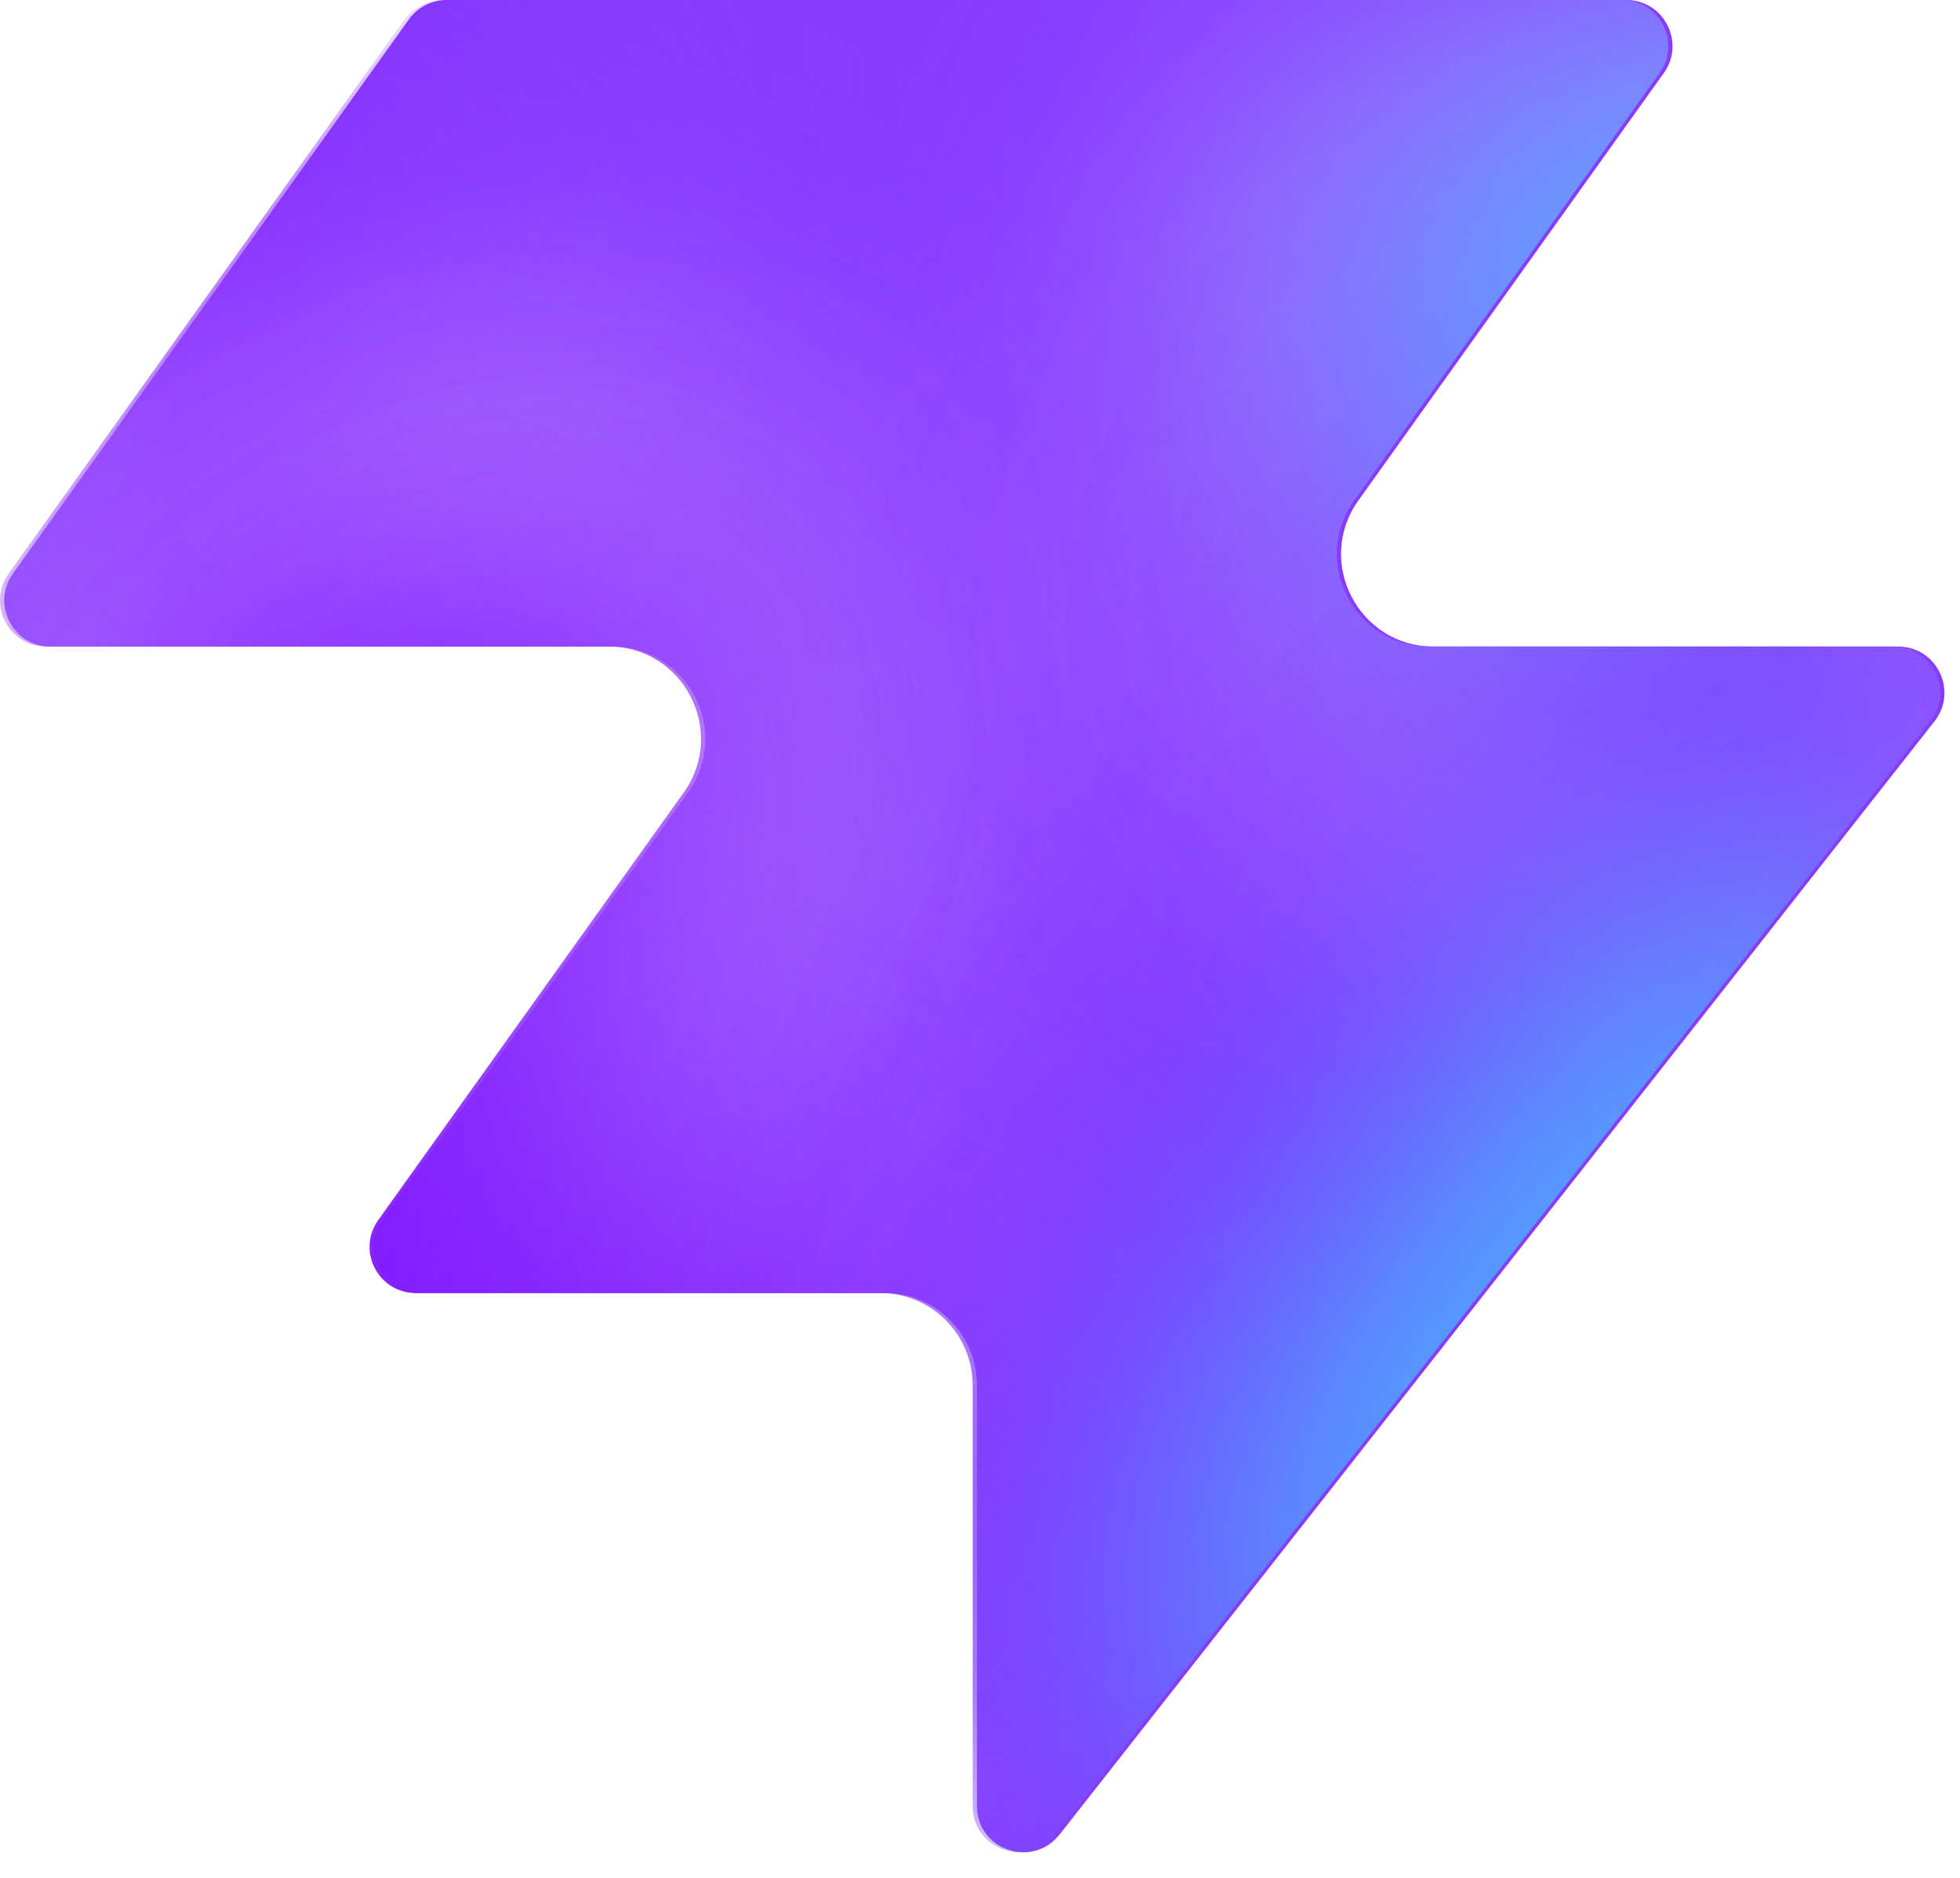
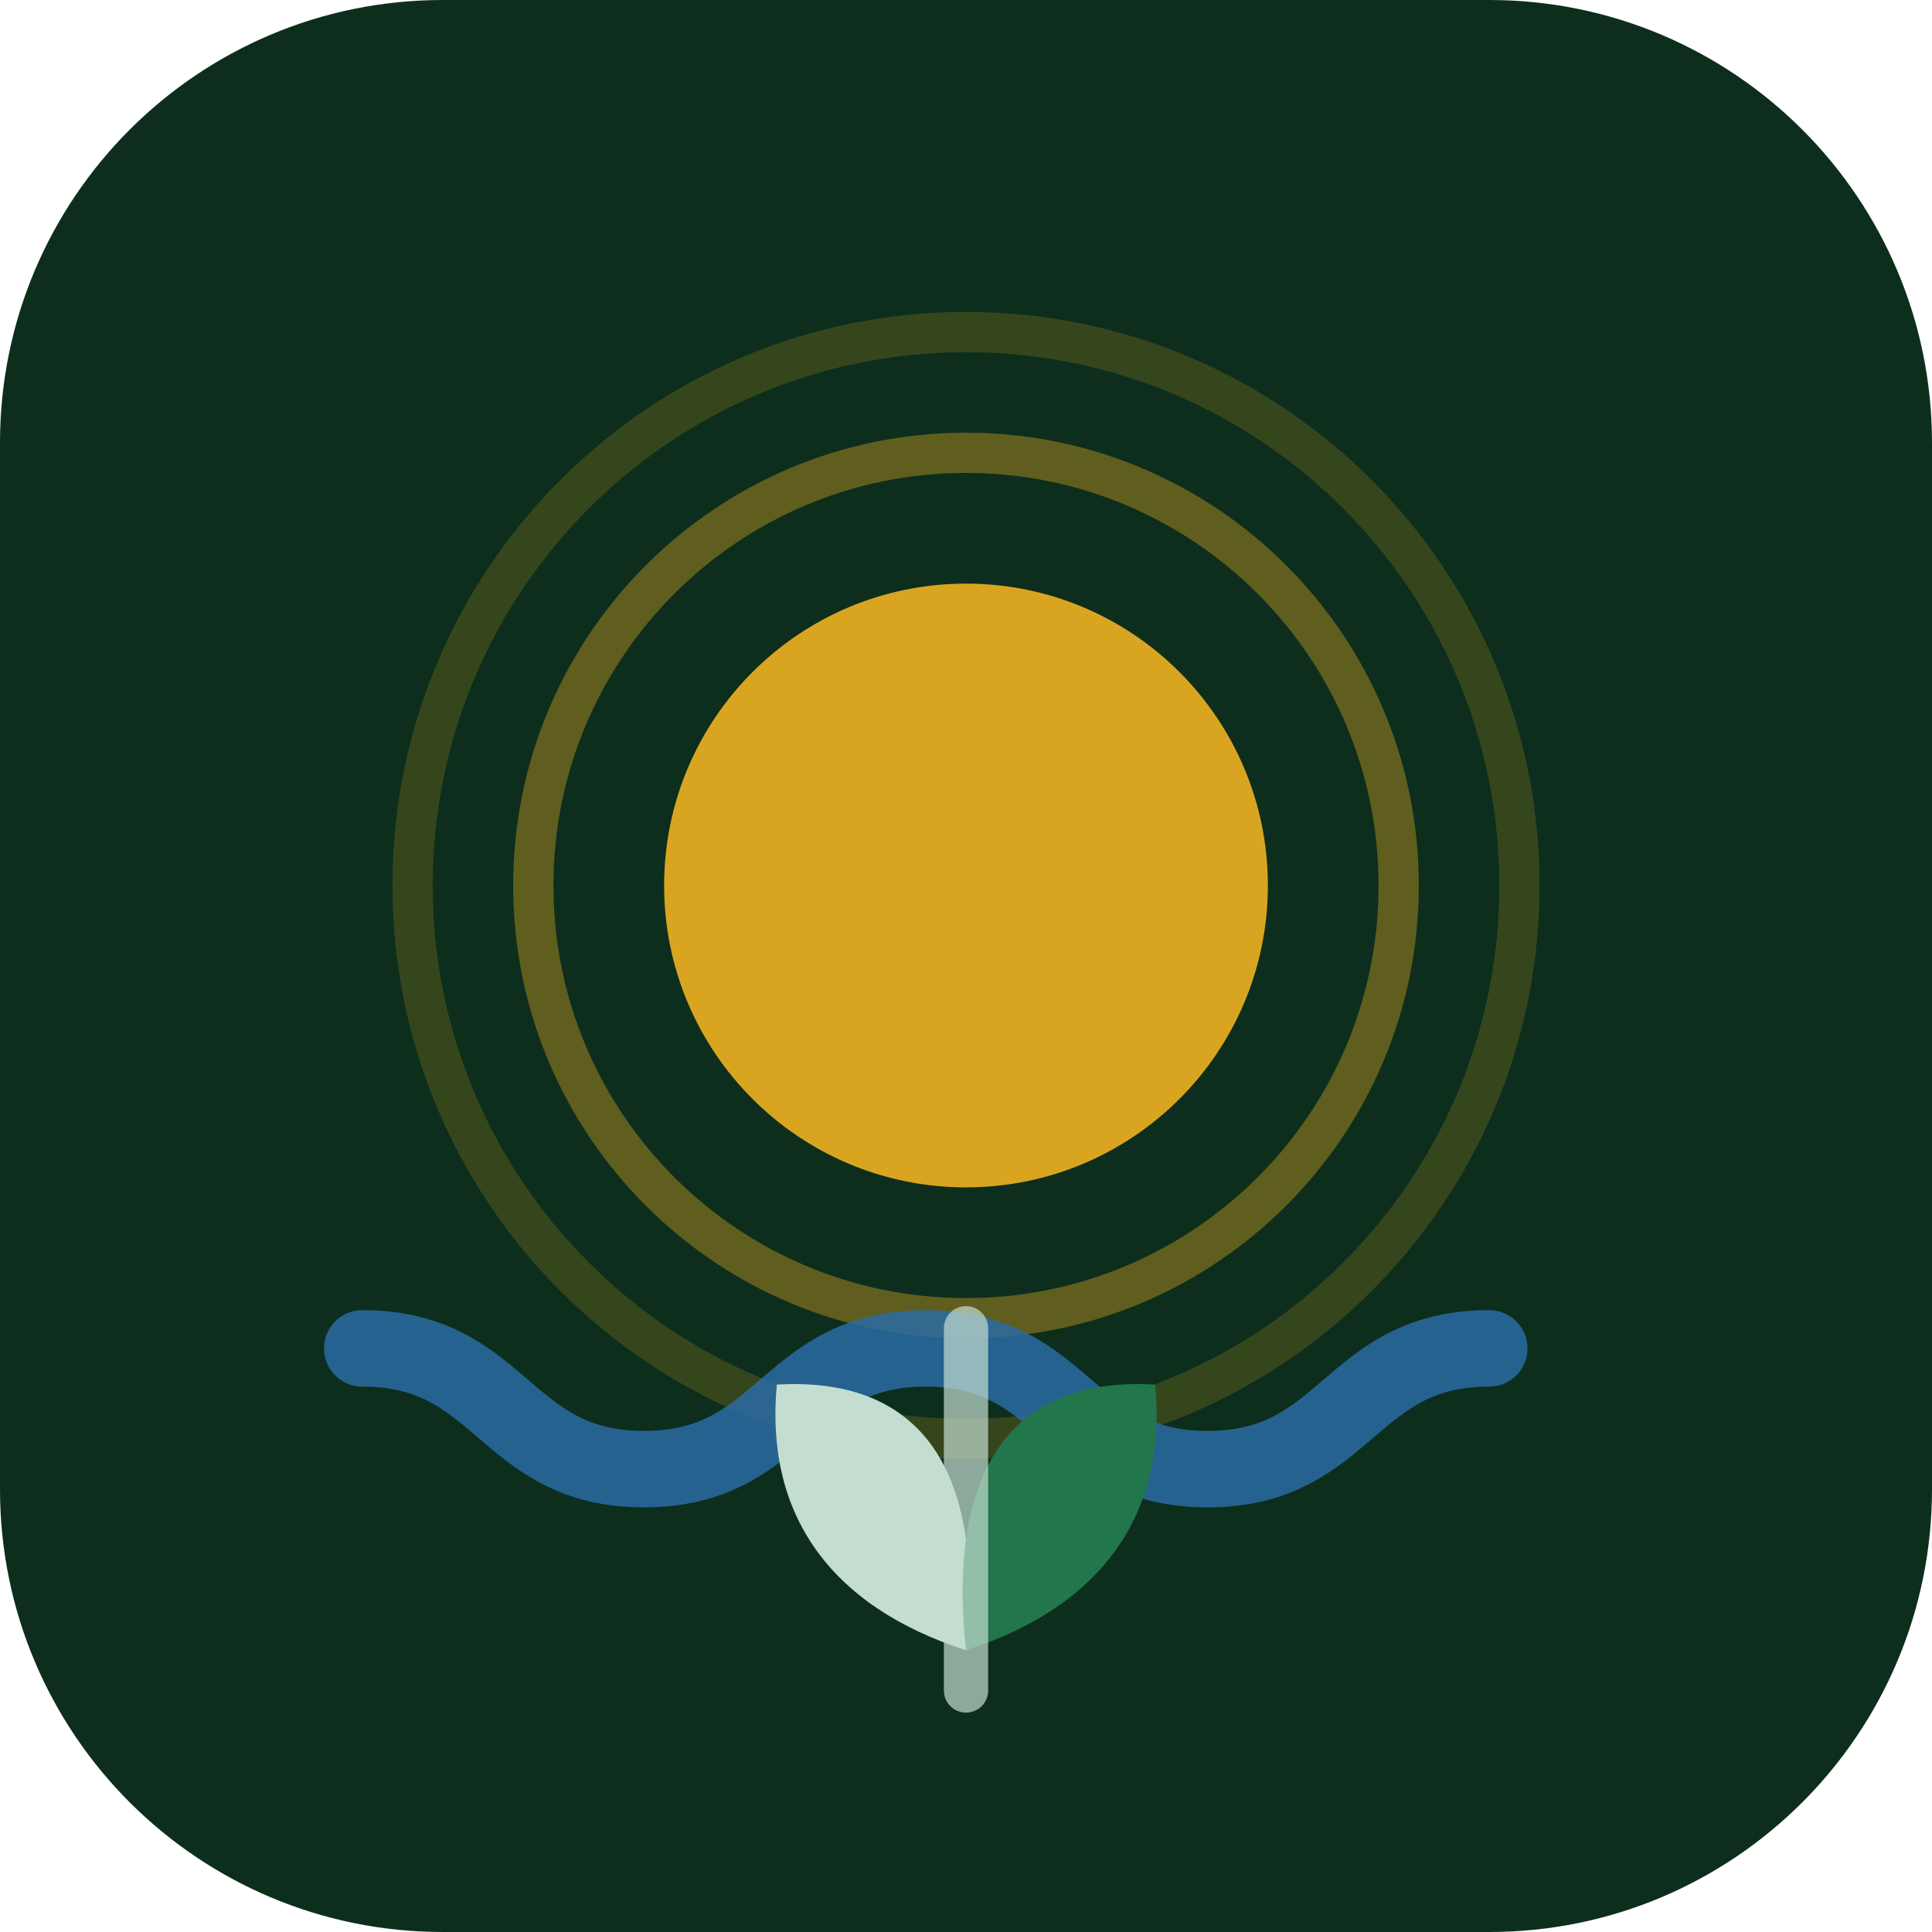
- <svg xmlns="http://www.w3.org/2000/svg" width="48" height="46" fill="none" viewBox="0 0 48 46">
-   <path fill="#863bff" d="M25.946 44.938c-.664.845-2.021.375-2.021-.698V33.937a2.26 2.26 0 0 0-2.262-2.262H10.287c-.92 0-1.456-1.04-.92-1.788l7.48-10.471c1.07-1.497 0-3.578-1.842-3.578H1.237c-.92 0-1.456-1.04-.92-1.788L10.013.474c.214-.297.556-.474.92-.474h28.894c.92 0 1.456 1.04.92 1.788l-7.48 10.471c-1.07 1.498 0 3.579 1.842 3.579h11.377c.943 0 1.473 1.088.89 1.83L25.947 44.94z" style="fill:#863bff;fill:color(display-p3 .525 .23 1);fill-opacity:1" />
-   <mask id="a" width="48" height="46" x="0" y="0" maskUnits="userSpaceOnUse" style="mask-type:alpha">
-     <path fill="#000" d="M25.842 44.938c-.664.844-2.021.375-2.021-.698V33.937a2.26 2.26 0 0 0-2.262-2.262H10.183c-.92 0-1.456-1.04-.92-1.788l7.48-10.471c1.07-1.498 0-3.579-1.842-3.579H1.133c-.92 0-1.456-1.04-.92-1.787L9.91.473c.214-.297.556-.474.92-.474h28.894c.92 0 1.456 1.04.92 1.788l-7.48 10.471c-1.07 1.498 0 3.578 1.842 3.578h11.377c.943 0 1.473 1.088.89 1.832L25.843 44.94z" style="fill:#000;fill-opacity:1" />
-   </mask>
-   <g mask="url(#a)">
-     <g filter="url(#b)">
-       <ellipse cx="5.508" cy="14.704" fill="#ede6ff" rx="5.508" ry="14.704" style="fill:#ede6ff;fill:color(display-p3 .927 .903 1);fill-opacity:1" transform="matrix(.00324 1 1 -.00324 -4.47 31.516)" />
-     </g>
-     <g filter="url(#c)">
-       <ellipse cx="10.399" cy="29.851" fill="#ede6ff" rx="10.399" ry="29.851" style="fill:#ede6ff;fill:color(display-p3 .927 .903 1);fill-opacity:1" transform="matrix(.00324 1 1 -.00324 -39.328 7.883)" />
-     </g>
-     <g filter="url(#d)">
-       <ellipse cx="5.508" cy="30.487" fill="#7e14ff" rx="5.508" ry="30.487" style="fill:#7e14ff;fill:color(display-p3 .492 .077 1);fill-opacity:1" transform="rotate(89.814 -25.913 -14.639)scale(1 -1)" />
-     </g>
-     <g filter="url(#e)">
-       <ellipse cx="5.508" cy="30.599" fill="#7e14ff" rx="5.508" ry="30.599" style="fill:#7e14ff;fill:color(display-p3 .492 .077 1);fill-opacity:1" transform="rotate(89.814 -32.644 -3.334)scale(1 -1)" />
-     </g>
-     <g filter="url(#f)">
-       <ellipse cx="5.508" cy="30.599" fill="#7e14ff" rx="5.508" ry="30.599" style="fill:#7e14ff;fill:color(display-p3 .492 .077 1);fill-opacity:1" transform="matrix(.00324 1 1 -.00324 -34.34 30.47)" />
-     </g>
-     <g filter="url(#g)">
-       <ellipse cx="14.072" cy="22.078" fill="#ede6ff" rx="14.072" ry="22.078" style="fill:#ede6ff;fill:color(display-p3 .927 .903 1);fill-opacity:1" transform="rotate(93.35 24.506 48.493)scale(-1 1)" />
-     </g>
-     <g filter="url(#h)">
-       <ellipse cx="3.47" cy="21.501" fill="#7e14ff" rx="3.47" ry="21.501" style="fill:#7e14ff;fill:color(display-p3 .492 .077 1);fill-opacity:1" transform="rotate(89.009 28.708 47.59)scale(-1 1)" />
-     </g>
-     <g filter="url(#i)">
-       <ellipse cx="3.47" cy="21.501" fill="#7e14ff" rx="3.47" ry="21.501" style="fill:#7e14ff;fill:color(display-p3 .492 .077 1);fill-opacity:1" transform="rotate(89.009 28.708 47.59)scale(-1 1)" />
-     </g>
-     <g filter="url(#j)">
-       <ellipse cx=".387" cy="8.972" fill="#7e14ff" rx="4.407" ry="29.108" style="fill:#7e14ff;fill:color(display-p3 .492 .077 1);fill-opacity:1" transform="rotate(39.51 .387 8.972)" />
-     </g>
-     <g filter="url(#k)">
-       <ellipse cx="47.523" cy="-6.092" fill="#7e14ff" rx="4.407" ry="29.108" style="fill:#7e14ff;fill:color(display-p3 .492 .077 1);fill-opacity:1" transform="rotate(37.892 47.523 -6.092)" />
-     </g>
-     <g filter="url(#l)">
-       <ellipse cx="41.412" cy="6.333" fill="#47bfff" rx="5.971" ry="9.665" style="fill:#47bfff;fill:color(display-p3 .28 .748 1);fill-opacity:1" transform="rotate(37.892 41.412 6.333)" />
-     </g>
-     <g filter="url(#m)">
-       <ellipse cx="-1.879" cy="38.332" fill="#7e14ff" rx="4.407" ry="29.108" style="fill:#7e14ff;fill:color(display-p3 .492 .077 1);fill-opacity:1" transform="rotate(37.892 -1.88 38.332)" />
-     </g>
-     <g filter="url(#n)">
-       <ellipse cx="-1.879" cy="38.332" fill="#7e14ff" rx="4.407" ry="29.108" style="fill:#7e14ff;fill:color(display-p3 .492 .077 1);fill-opacity:1" transform="rotate(37.892 -1.88 38.332)" />
-     </g>
-     <g filter="url(#o)">
-       <ellipse cx="35.651" cy="29.907" fill="#7e14ff" rx="4.407" ry="29.108" style="fill:#7e14ff;fill:color(display-p3 .492 .077 1);fill-opacity:1" transform="rotate(37.892 35.651 29.907)" />
-     </g>
-     <g filter="url(#p)">
-       <ellipse cx="38.418" cy="32.4" fill="#47bfff" rx="5.971" ry="15.297" style="fill:#47bfff;fill:color(display-p3 .28 .748 1);fill-opacity:1" transform="rotate(37.892 38.418 32.4)" />
-     </g>
-   </g>
-   <defs>
-     <filter id="b" width="60.045" height="41.654" x="-19.77" y="16.149" color-interpolation-filters="sRGB" filterUnits="userSpaceOnUse">
-       <feFlood flood-opacity="0" result="BackgroundImageFix" />
-       <feBlend in="SourceGraphic" in2="BackgroundImageFix" result="shape" />
-       <feGaussianBlur result="effect1_foregroundBlur_2002_17158" stdDeviation="7.659" />
-     </filter>
-     <filter id="c" width="90.34" height="51.437" x="-54.613" y="-7.533" color-interpolation-filters="sRGB" filterUnits="userSpaceOnUse">
-       <feFlood flood-opacity="0" result="BackgroundImageFix" />
-       <feBlend in="SourceGraphic" in2="BackgroundImageFix" result="shape" />
-       <feGaussianBlur result="effect1_foregroundBlur_2002_17158" stdDeviation="7.659" />
-     </filter>
-     <filter id="d" width="79.355" height="29.4" x="-49.64" y="2.03" color-interpolation-filters="sRGB" filterUnits="userSpaceOnUse">
-       <feFlood flood-opacity="0" result="BackgroundImageFix" />
-       <feBlend in="SourceGraphic" in2="BackgroundImageFix" result="shape" />
-       <feGaussianBlur result="effect1_foregroundBlur_2002_17158" stdDeviation="4.596" />
-     </filter>
-     <filter id="e" width="79.579" height="29.4" x="-45.045" y="20.029" color-interpolation-filters="sRGB" filterUnits="userSpaceOnUse">
-       <feFlood flood-opacity="0" result="BackgroundImageFix" />
-       <feBlend in="SourceGraphic" in2="BackgroundImageFix" result="shape" />
-       <feGaussianBlur result="effect1_foregroundBlur_2002_17158" stdDeviation="4.596" />
-     </filter>
-     <filter id="f" width="79.579" height="29.4" x="-43.513" y="21.178" color-interpolation-filters="sRGB" filterUnits="userSpaceOnUse">
-       <feFlood flood-opacity="0" result="BackgroundImageFix" />
-       <feBlend in="SourceGraphic" in2="BackgroundImageFix" result="shape" />
-       <feGaussianBlur result="effect1_foregroundBlur_2002_17158" stdDeviation="4.596" />
-     </filter>
-     <filter id="g" width="74.749" height="58.852" x="15.756" y="-17.901" color-interpolation-filters="sRGB" filterUnits="userSpaceOnUse">
-       <feFlood flood-opacity="0" result="BackgroundImageFix" />
-       <feBlend in="SourceGraphic" in2="BackgroundImageFix" result="shape" />
-       <feGaussianBlur result="effect1_foregroundBlur_2002_17158" stdDeviation="7.659" />
-     </filter>
-     <filter id="h" width="61.377" height="25.362" x="23.548" y="2.284" color-interpolation-filters="sRGB" filterUnits="userSpaceOnUse">
-       <feFlood flood-opacity="0" result="BackgroundImageFix" />
-       <feBlend in="SourceGraphic" in2="BackgroundImageFix" result="shape" />
-       <feGaussianBlur result="effect1_foregroundBlur_2002_17158" stdDeviation="4.596" />
-     </filter>
-     <filter id="i" width="61.377" height="25.362" x="23.548" y="2.284" color-interpolation-filters="sRGB" filterUnits="userSpaceOnUse">
-       <feFlood flood-opacity="0" result="BackgroundImageFix" />
-       <feBlend in="SourceGraphic" in2="BackgroundImageFix" result="shape" />
-       <feGaussianBlur result="effect1_foregroundBlur_2002_17158" stdDeviation="4.596" />
-     </filter>
-     <filter id="j" width="56.045" height="63.649" x="-27.636" y="-22.853" color-interpolation-filters="sRGB" filterUnits="userSpaceOnUse">
-       <feFlood flood-opacity="0" result="BackgroundImageFix" />
-       <feBlend in="SourceGraphic" in2="BackgroundImageFix" result="shape" />
-       <feGaussianBlur result="effect1_foregroundBlur_2002_17158" stdDeviation="4.596" />
-     </filter>
-     <filter id="k" width="54.814" height="64.646" x="20.116" y="-38.415" color-interpolation-filters="sRGB" filterUnits="userSpaceOnUse">
-       <feFlood flood-opacity="0" result="BackgroundImageFix" />
-       <feBlend in="SourceGraphic" in2="BackgroundImageFix" result="shape" />
-       <feGaussianBlur result="effect1_foregroundBlur_2002_17158" stdDeviation="4.596" />
-     </filter>
-     <filter id="l" width="33.541" height="35.313" x="24.641" y="-11.323" color-interpolation-filters="sRGB" filterUnits="userSpaceOnUse">
-       <feFlood flood-opacity="0" result="BackgroundImageFix" />
-       <feBlend in="SourceGraphic" in2="BackgroundImageFix" result="shape" />
-       <feGaussianBlur result="effect1_foregroundBlur_2002_17158" stdDeviation="4.596" />
-     </filter>
-     <filter id="m" width="54.814" height="64.646" x="-29.286" y="6.009" color-interpolation-filters="sRGB" filterUnits="userSpaceOnUse">
-       <feFlood flood-opacity="0" result="BackgroundImageFix" />
-       <feBlend in="SourceGraphic" in2="BackgroundImageFix" result="shape" />
-       <feGaussianBlur result="effect1_foregroundBlur_2002_17158" stdDeviation="4.596" />
-     </filter>
-     <filter id="n" width="54.814" height="64.646" x="-29.286" y="6.009" color-interpolation-filters="sRGB" filterUnits="userSpaceOnUse">
-       <feFlood flood-opacity="0" result="BackgroundImageFix" />
-       <feBlend in="SourceGraphic" in2="BackgroundImageFix" result="shape" />
-       <feGaussianBlur result="effect1_foregroundBlur_2002_17158" stdDeviation="4.596" />
-     </filter>
-     <filter id="o" width="54.814" height="64.646" x="8.244" y="-2.416" color-interpolation-filters="sRGB" filterUnits="userSpaceOnUse">
-       <feFlood flood-opacity="0" result="BackgroundImageFix" />
-       <feBlend in="SourceGraphic" in2="BackgroundImageFix" result="shape" />
-       <feGaussianBlur result="effect1_foregroundBlur_2002_17158" stdDeviation="4.596" />
-     </filter>
-     <filter id="p" width="39.409" height="43.623" x="18.713" y="10.588" color-interpolation-filters="sRGB" filterUnits="userSpaceOnUse">
-       <feFlood flood-opacity="0" result="BackgroundImageFix" />
-       <feBlend in="SourceGraphic" in2="BackgroundImageFix" result="shape" />
-       <feGaussianBlur result="effect1_foregroundBlur_2002_17158" stdDeviation="4.596" />
-     </filter>
-   </defs>
+ <svg xmlns="http://www.w3.org/2000/svg" viewBox="0 0 48 48" width="48" height="48">
+   <rect width="48" height="48" rx="11" fill="#0d2e1d" />
+   <circle cx="24" cy="22" r="7.5" fill="#d9a521" />
+   <circle cx="24" cy="22" r="10.75" fill="none" stroke="#d9a521" stroke-opacity="0.4" />
+   <circle cx="24" cy="22" r="13.75" fill="none" stroke="#d9a521" stroke-opacity="0.2" />
+   <path d="M9 33.5c3.5 0 3.5 3 7 3s3.5-3 7-3 3.5 3 7 3 3.5-3 7-3" fill="none" stroke="#2a6ba3" stroke-width="1.9" stroke-linecap="round" opacity="0.85" />
+   <path d="M24 41c-3.4-1.1-5-3.4-4.7-6.6 3.4-.2 5.2 1.9 4.7 6.6Z" fill="#c3ddd0" />
+   <path d="M24 41c3.4-1.1 5-3.4 4.7-6.6-3.4-.2-5.2 1.9-4.7 6.6Z" fill="#22764b" />
+   <path d="M24 42v-9" stroke="#c3ddd0" stroke-width="1.1" stroke-linecap="round" opacity="0.7" />
</svg>
